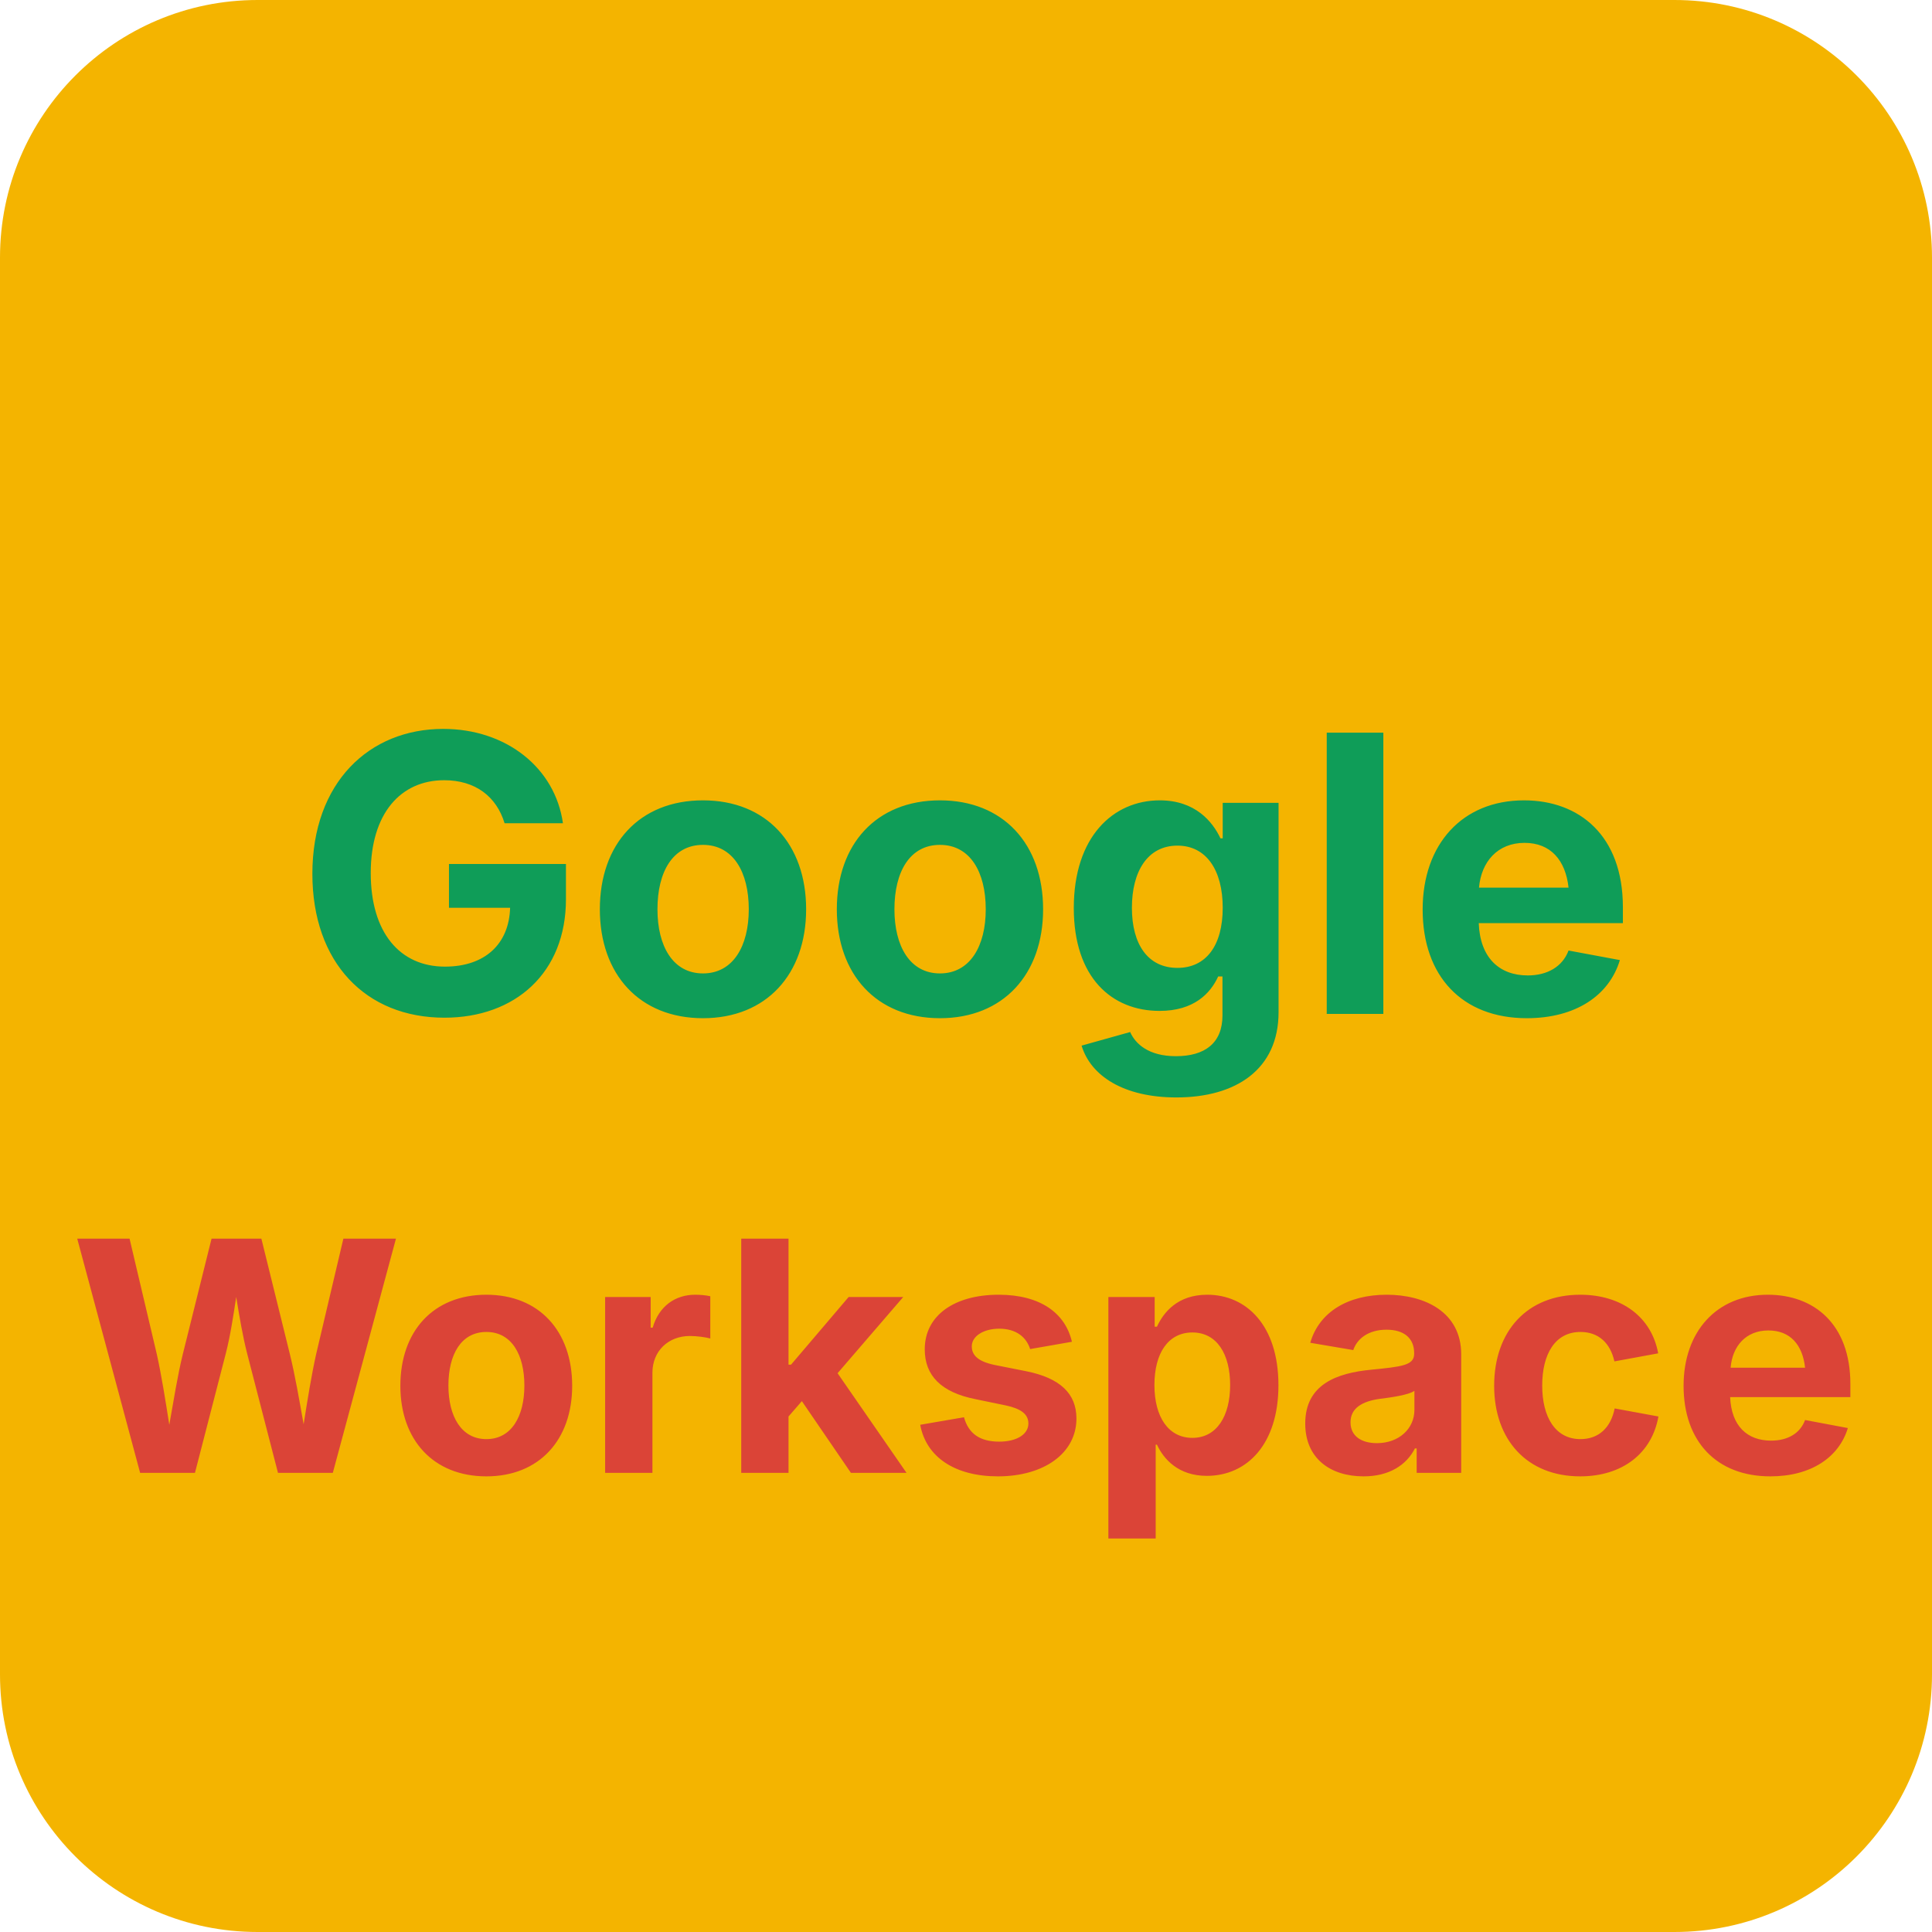
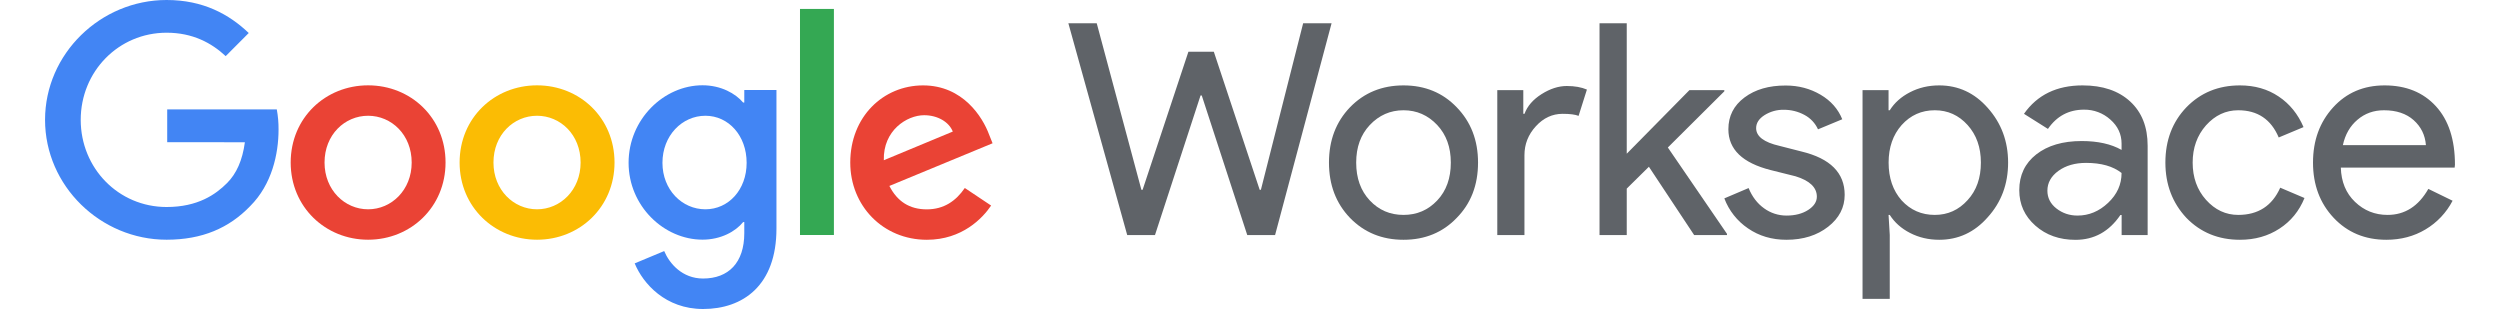
- <svg xmlns="http://www.w3.org/2000/svg" viewBox="0 0 120 120" role="img" aria-labelledby="title">
-   <rect width="120" height="120" rx="16" fill="#F4B400" />
-   <text x="50%" y="45%" dominant-baseline="middle" text-anchor="middle" font-family="Inter, Arial, sans-serif" font-size="24" font-weight="700" fill="#0F9D58">Google</text>
-   <text x="50%" y="70%" dominant-baseline="middle" text-anchor="middle" font-family="Inter, Arial, sans-serif" font-size="20" font-weight="700" fill="#DB4437">Workspace</text>
+ <svg xmlns="http://www.w3.org/2000/svg" viewBox="3 19 3993.1 512" width="2500" height="309">
+   <path d="M2087.6 57.6h47.1l-93.6 350.9H1995l-75.4-231.3h-2l-75.5 231.3h-46l-97.5-350.9h47l74 275.9h2l75.9-228.8h42.1l76 228.8h2z" fill="#5f6368" />
+   <g fill="#5f6368">
+     <path d="M2130.4 288.4c0-36.9 11.6-67.4 34.8-91.6 23.5-24.2 53.1-36.3 88.7-36.3s65 12.1 88.2 36.3c23.5 24.2 35.3 54.7 35.3 91.6 0 37.2-11.8 67.8-35.3 91.6-23.2 24.2-52.6 36.3-88.2 36.3s-65.2-12.1-88.7-36.3c-23.2-24.2-34.8-54.7-34.8-91.6m45.1 0c0 25.8 7.5 46.7 22.5 62.7s33.6 24 55.9 24 40.8-8 55.9-24 22.5-36.9 22.5-62.7c0-25.5-7.5-46.2-22.5-62.2-15.3-16.3-34-24.5-55.9-24.5s-40.5 8.2-55.9 24.5c-15 16-22.5 36.7-22.5 62.2M2454.4 408.5h-45.1V168.4h43.1v39.2h2c4.6-12.7 14-23.6 28.2-32.6s28.2-13.5 41.9-13.5c13.1 0 24.2 2 33.3 5.9L2544 211c-5.6-2.3-14.4-3.4-26.5-3.4-17 0-31.8 6.9-44.3 20.6-12.6 13.7-18.9 29.7-18.9 48v132.3zM2789.9 408.5h-54.4l-75-113.2-36.7 36.2v77h-45.1V57.6h45.1v216.1l103.8-105.3h57.9v1.9l-93.6 93.1 98 143.1z" />
+     <path d="M2984.9 341.8c0 20.9-9.1 38.6-27.4 52.9s-41.3 21.6-69.1 21.6c-24.2 0-45.4-6.3-63.7-18.9-17.9-12.1-31.6-29.5-39.2-49.7l40.2-17.1c5.9 14.4 14.5 25.6 25.7 33.6 10.7 7.8 23.7 12 37 12 14.4 0 26.4-3.1 36-9.3s14.4-13.6 14.4-22c0-15.3-11.8-26.6-35.3-33.8l-41.2-10.3c-46.7-11.8-70.1-34.3-70.1-67.6 0-21.9 8.9-39.4 26.7-52.7s40.6-19.9 68.4-19.8c21.2 0 40.4 5.1 57.6 15.2s29.1 23.7 36 40.7l-40.2 16.7c-4.6-10.2-12.4-18.5-22.3-23.8-10.6-5.8-22.5-8.7-34.6-8.6-11.2-.2-22.1 2.9-31.6 8.8-9.3 5.9-14 13.1-14 21.6 0 13.7 12.9 23.5 38.7 29.4l36.3 9.3c47.9 11.5 71.7 35.5 71.7 71.8M3141.5 416.3c-17.6 0-33.7-3.8-48.3-11.3s-25.7-17.5-33.6-29.9h-2l2 33.3v105.8h-45.1V168.4h43.1v33.3h2c7.8-12.4 19-22.4 33.6-29.9 14.5-7.5 30.6-11.3 48.3-11.3 31.7 0 58.5 12.4 80.4 37.2 22.5 25.2 33.8 55.4 33.8 90.7 0 35.6-11.3 65.8-33.8 90.6-21.9 24.9-48.7 37.3-80.4 37.3m-7.3-41.2c21.6 0 39.7-8.2 54.4-24.5 14.7-16 22-36.7 22-62.2 0-25.1-7.3-45.9-22-62.2s-32.8-24.5-54.4-24.5c-21.9 0-40.2 8.2-54.9 24.5-14.4 16.3-21.6 37.1-21.6 62.2 0 25.5 7.2 46.4 21.6 62.7 14.7 16 33 24 54.9 24M3379.1 160.5c33.3 0 59.6 8.9 78.9 26.7s28.9 42.2 28.9 73.3v148h-43.1v-33.3h-2c-18.6 27.4-43.4 41.2-74.5 41.2-26.5 0-48.6-7.8-66.4-23.5s-26.7-35.3-26.7-58.8c0-24.8 9.4-44.6 28.2-59.3s43.9-22.1 75.2-22.1c26.8 0 48.8 4.9 66.1 14.7V257c0-15.7-6.2-29-18.6-39.9-12-10.8-27.5-16.6-43.6-16.4-25.2 0-45.1 10.6-59.8 31.9l-39.7-25c22-31.4 54.3-47.1 97.1-47.1M3320.8 335c0 11.8 5 21.6 14.9 29.4 10 7.8 21.6 11.8 35 11.8 18.9 0 35.8-7 50.7-21.1 14.9-14 22.3-30.5 22.3-49.5-14.1-11.1-33.7-16.7-58.8-16.7-18.3 0-33.6 4.4-45.8 13.2-12.2 8.9-18.3 19.8-18.3 32.9M3639.8 416.3c-35.6 0-65.2-12.1-88.7-36.3-23.2-24.8-34.8-55.4-34.8-91.6 0-36.9 11.6-67.4 34.8-91.6 23.5-24.2 53.1-36.3 88.7-36.3 24.5 0 45.9 6.1 64.2 18.4 18.3 12.2 32 29.2 41.2 50.7l-41.1 17.2c-12.7-30.1-35.1-45.1-67.1-45.1-20.6 0-38.4 8.3-53.4 25-14.7 16.7-22.1 37.2-22.1 61.7s7.3 45.1 22.1 61.7c15 16.7 32.8 25 53.4 25 33 0 56.2-15 69.6-45.1l40.2 17.1c-8.8 21.6-22.6 38.5-41.4 50.7-19 12.4-40.8 18.5-65.6 18.5M3882.4 416.3c-35.3 0-64.4-12.1-87.2-36.3s-34.3-54.7-34.3-91.6c0-36.6 11.1-67 33.3-91.4s50.6-36.5 85.3-36.5c35.6 0 63.9 11.5 85 34.5s31.6 55.3 31.6 96.8l-.5 4.9H3807c.7 23.5 8.5 42.5 23.5 56.8 15 14.4 33 21.6 53.9 21.6 28.7 0 51.3-14.4 67.6-43.1l40.2 19.6c-10.2 19.7-25.8 36.2-44.8 47.5-19.2 11.5-40.9 17.2-65 17.2m-72-156.8H3948c-1.3-16.7-8.1-30.5-20.3-41.4s-28.6-16.4-49.2-16.4c-17 0-31.6 5.2-43.9 15.7-12.3 10.4-20.4 24.4-24.2 42.1" />
+   </g>
+   <g>
+     <path d="M205.4 254.6v-54.3H387c2 11 3 22.1 2.9 33.3 0 40.7-11.1 91.1-47 126.9-34.9 36.3-79.4 55.7-138.5 55.7C95 416.2 3 327.1 3 217.6S95 19 204.4 19C265 19 308 42.7 340.5 73.7L302.3 112c-23.3-21.8-54.7-38.8-97.8-38.8-79.9 0-142.4 64.4-142.4 144.4S124.6 362 204.4 362c51.8 0 81.4-20.8 100.2-39.7 15.4-15.4 25.5-37.5 29.5-67.6z" fill="#4285f4" />
+     <path d="M666.6 288.3c0 73.7-57.6 127.9-128.3 127.9S410 362 410 288.3c0-74.1 57.6-127.9 128.3-127.9s128.4 53.8 128.3 127.9m-56.1 0c0-46-33.4-77.5-72.2-77.5s-72.2 31.5-72.2 77.5c0 45.5 33.4 77.5 72.2 77.5s72.2-32 72.2-77.5" fill="#ea4335" />
+     <path d="M946.6 288.3c0 73.7-57.6 127.9-128.3 127.9S689.9 362 689.9 288.3c0-74.1 57.6-127.9 128.3-127.9s128.4 53.8 128.4 127.9m-56.2 0c0-46-33.4-77.5-72.2-77.5S746 242.3 746 288.3c0 45.5 33.4 77.5 72.2 77.5s72.2-32 72.2-77.5" fill="#fbbc04" />
+     <path d="M1214.9 168.2v229.6c0 94.5-55.7 133.2-121.6 133.2-62 0-99.3-41.7-113.3-75.6l48.9-20.4c8.7 20.8 30 45.5 64.4 45.5 42.1 0 68.3-26.2 68.3-75.1V387h-1.9c-12.6 15.5-36.8 29.1-67.3 29.1-63.9 0-122.5-55.7-122.5-127.4 0-72.2 58.6-128.4 122.5-128.4 30.5 0 54.7 13.6 67.3 28.6h1.9v-20.8h53.3zm-49.4 120.6c0-45.1-30-78-68.3-78-38.7 0-71.2 32.9-71.2 78 0 44.6 32.4 77 71.2 77 38.3 0 68.3-32.4 68.3-77" fill="#4285f4" />
+     <path d="M1253.9 33.8h56.2v374.6h-56.2z" fill="#34a853" />
+     <path d="M1527 330.5l43.6 29.1c-14 20.8-47.9 56.7-106.5 56.7-72.6 0-126.9-56.2-126.9-127.9 0-76 54.7-127.9 120.6-127.9 66.3 0 98.8 52.8 109.4 81.4l5.8 14.5-171 70.7c13.1 25.7 33.4 38.8 62 38.8s48.4-14.1 63-35.4m-134.2-46l114.3-47.5c-6.3-16-25.2-27.1-47.5-27.1-28.5 0-68.2 25.2-66.8 74.6" fill="#ea4335" />
+   </g>
</svg>
